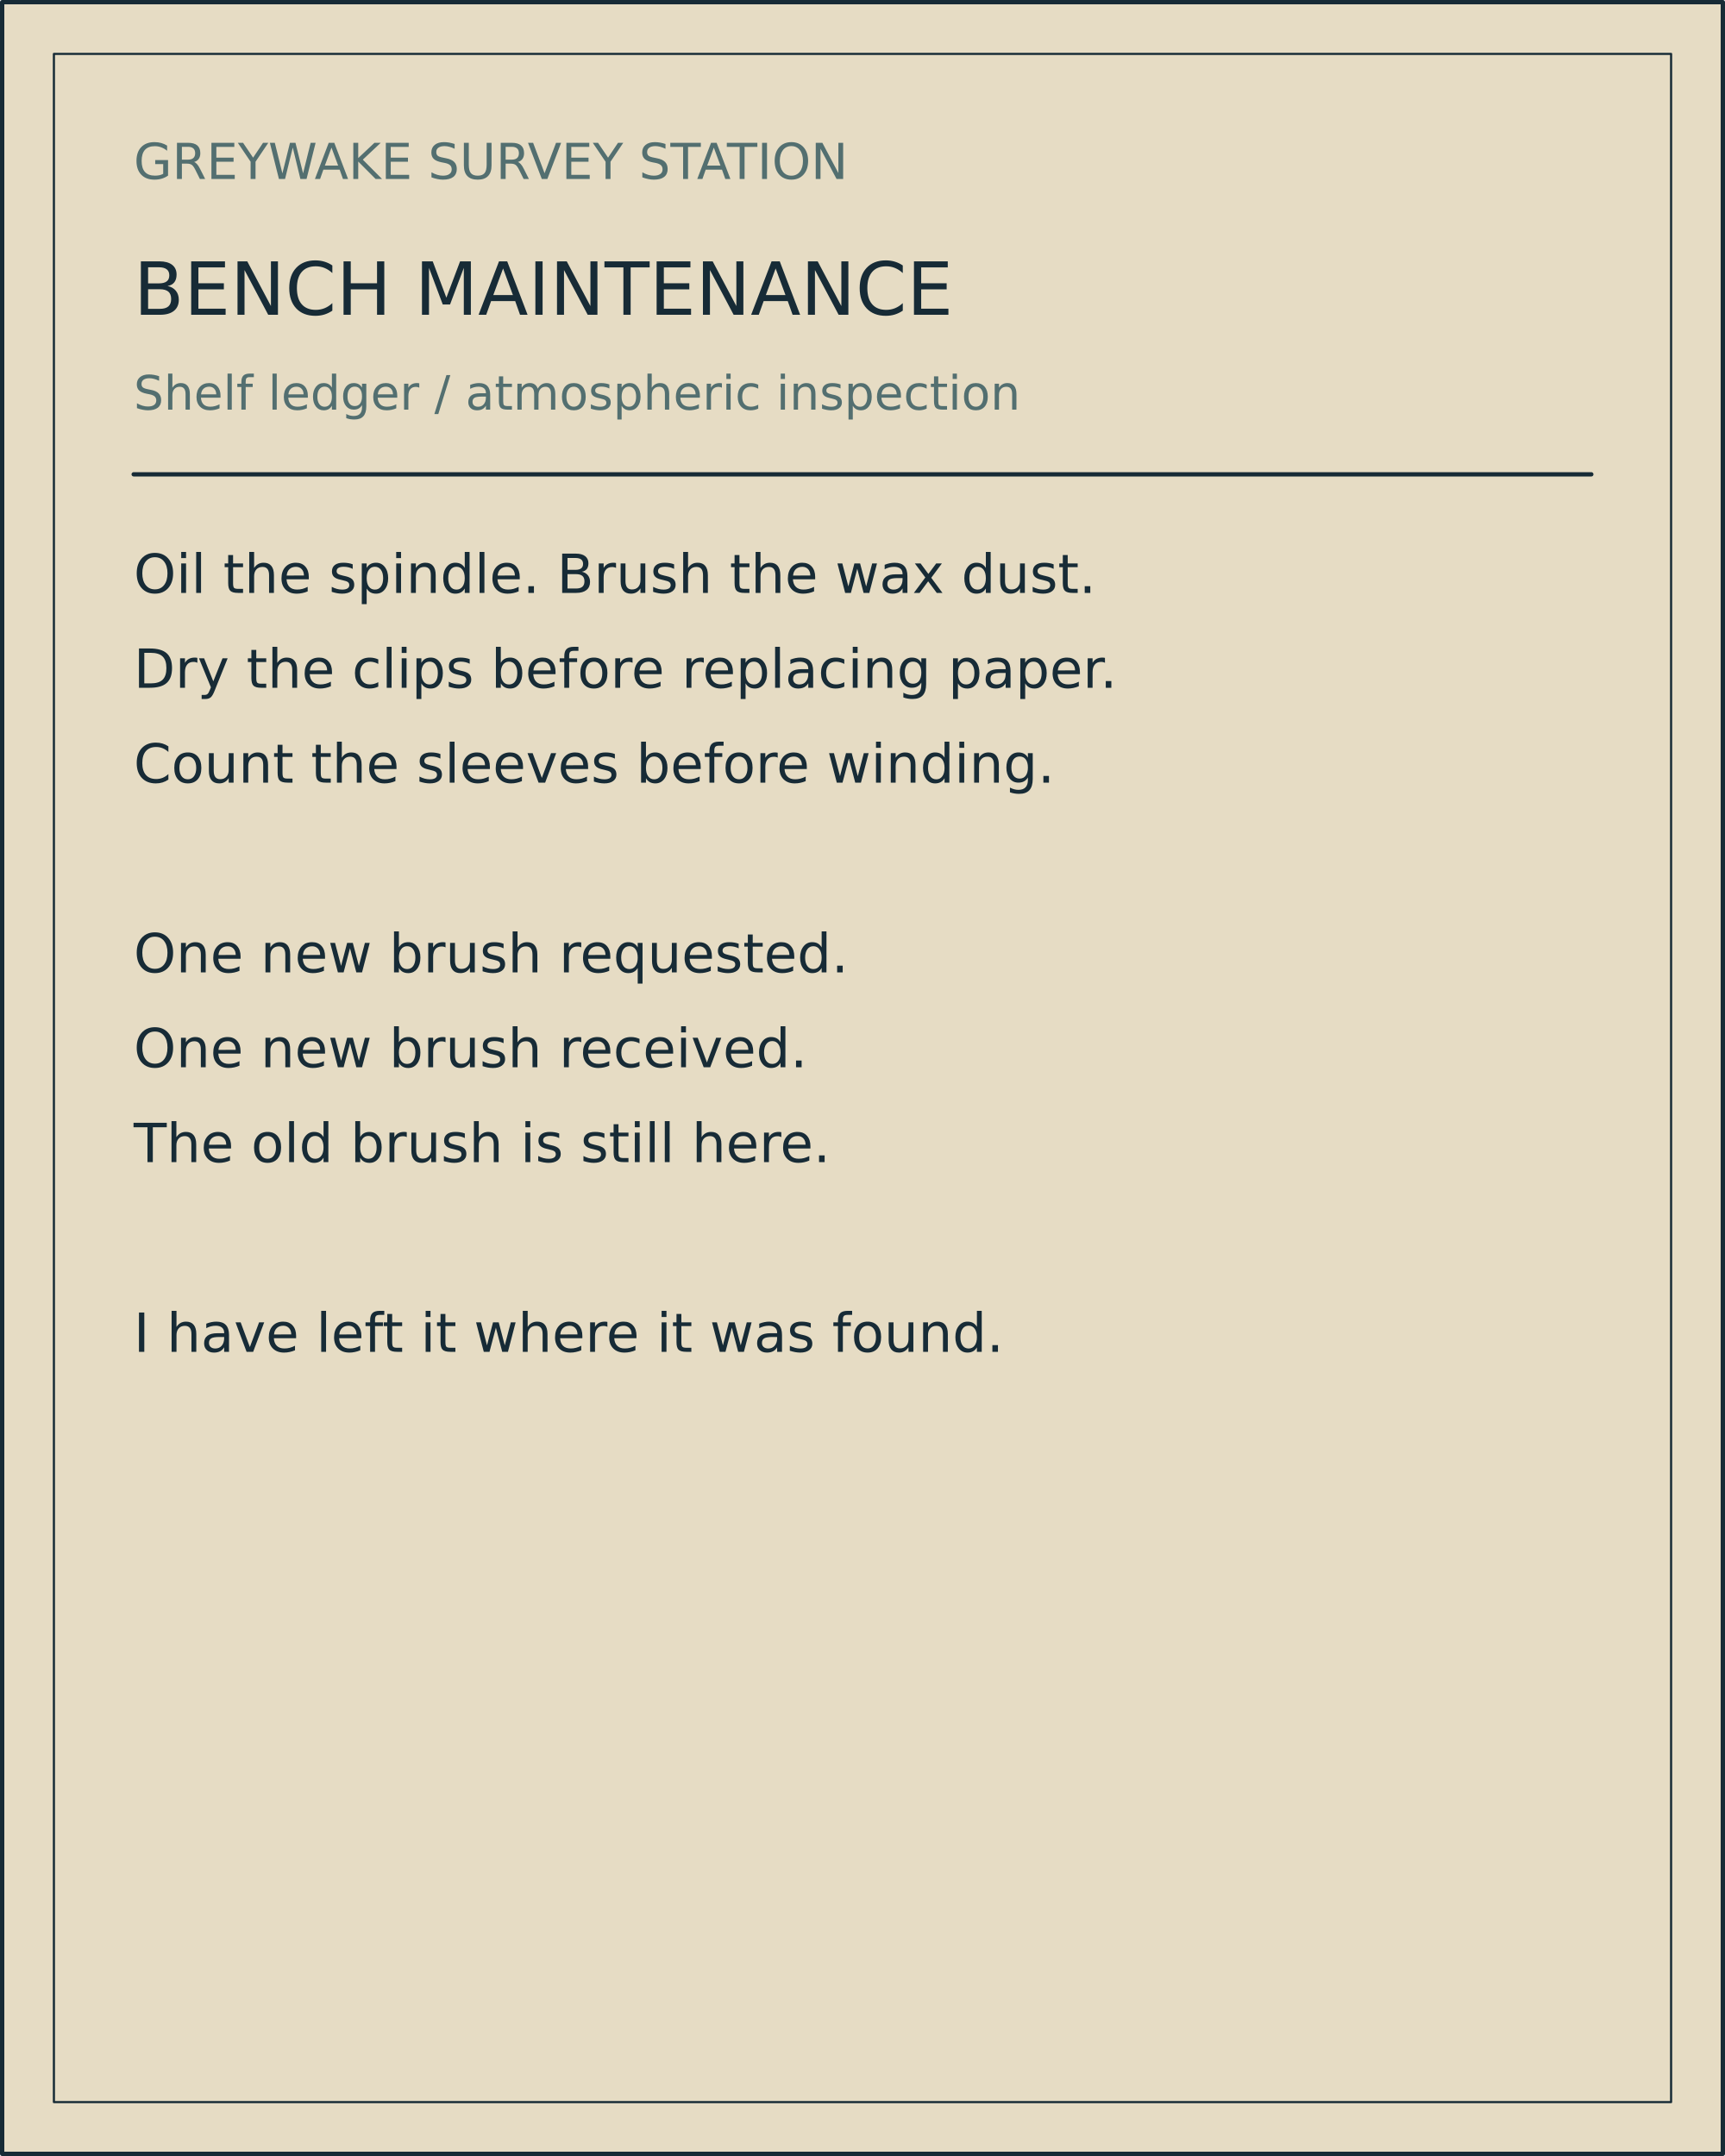
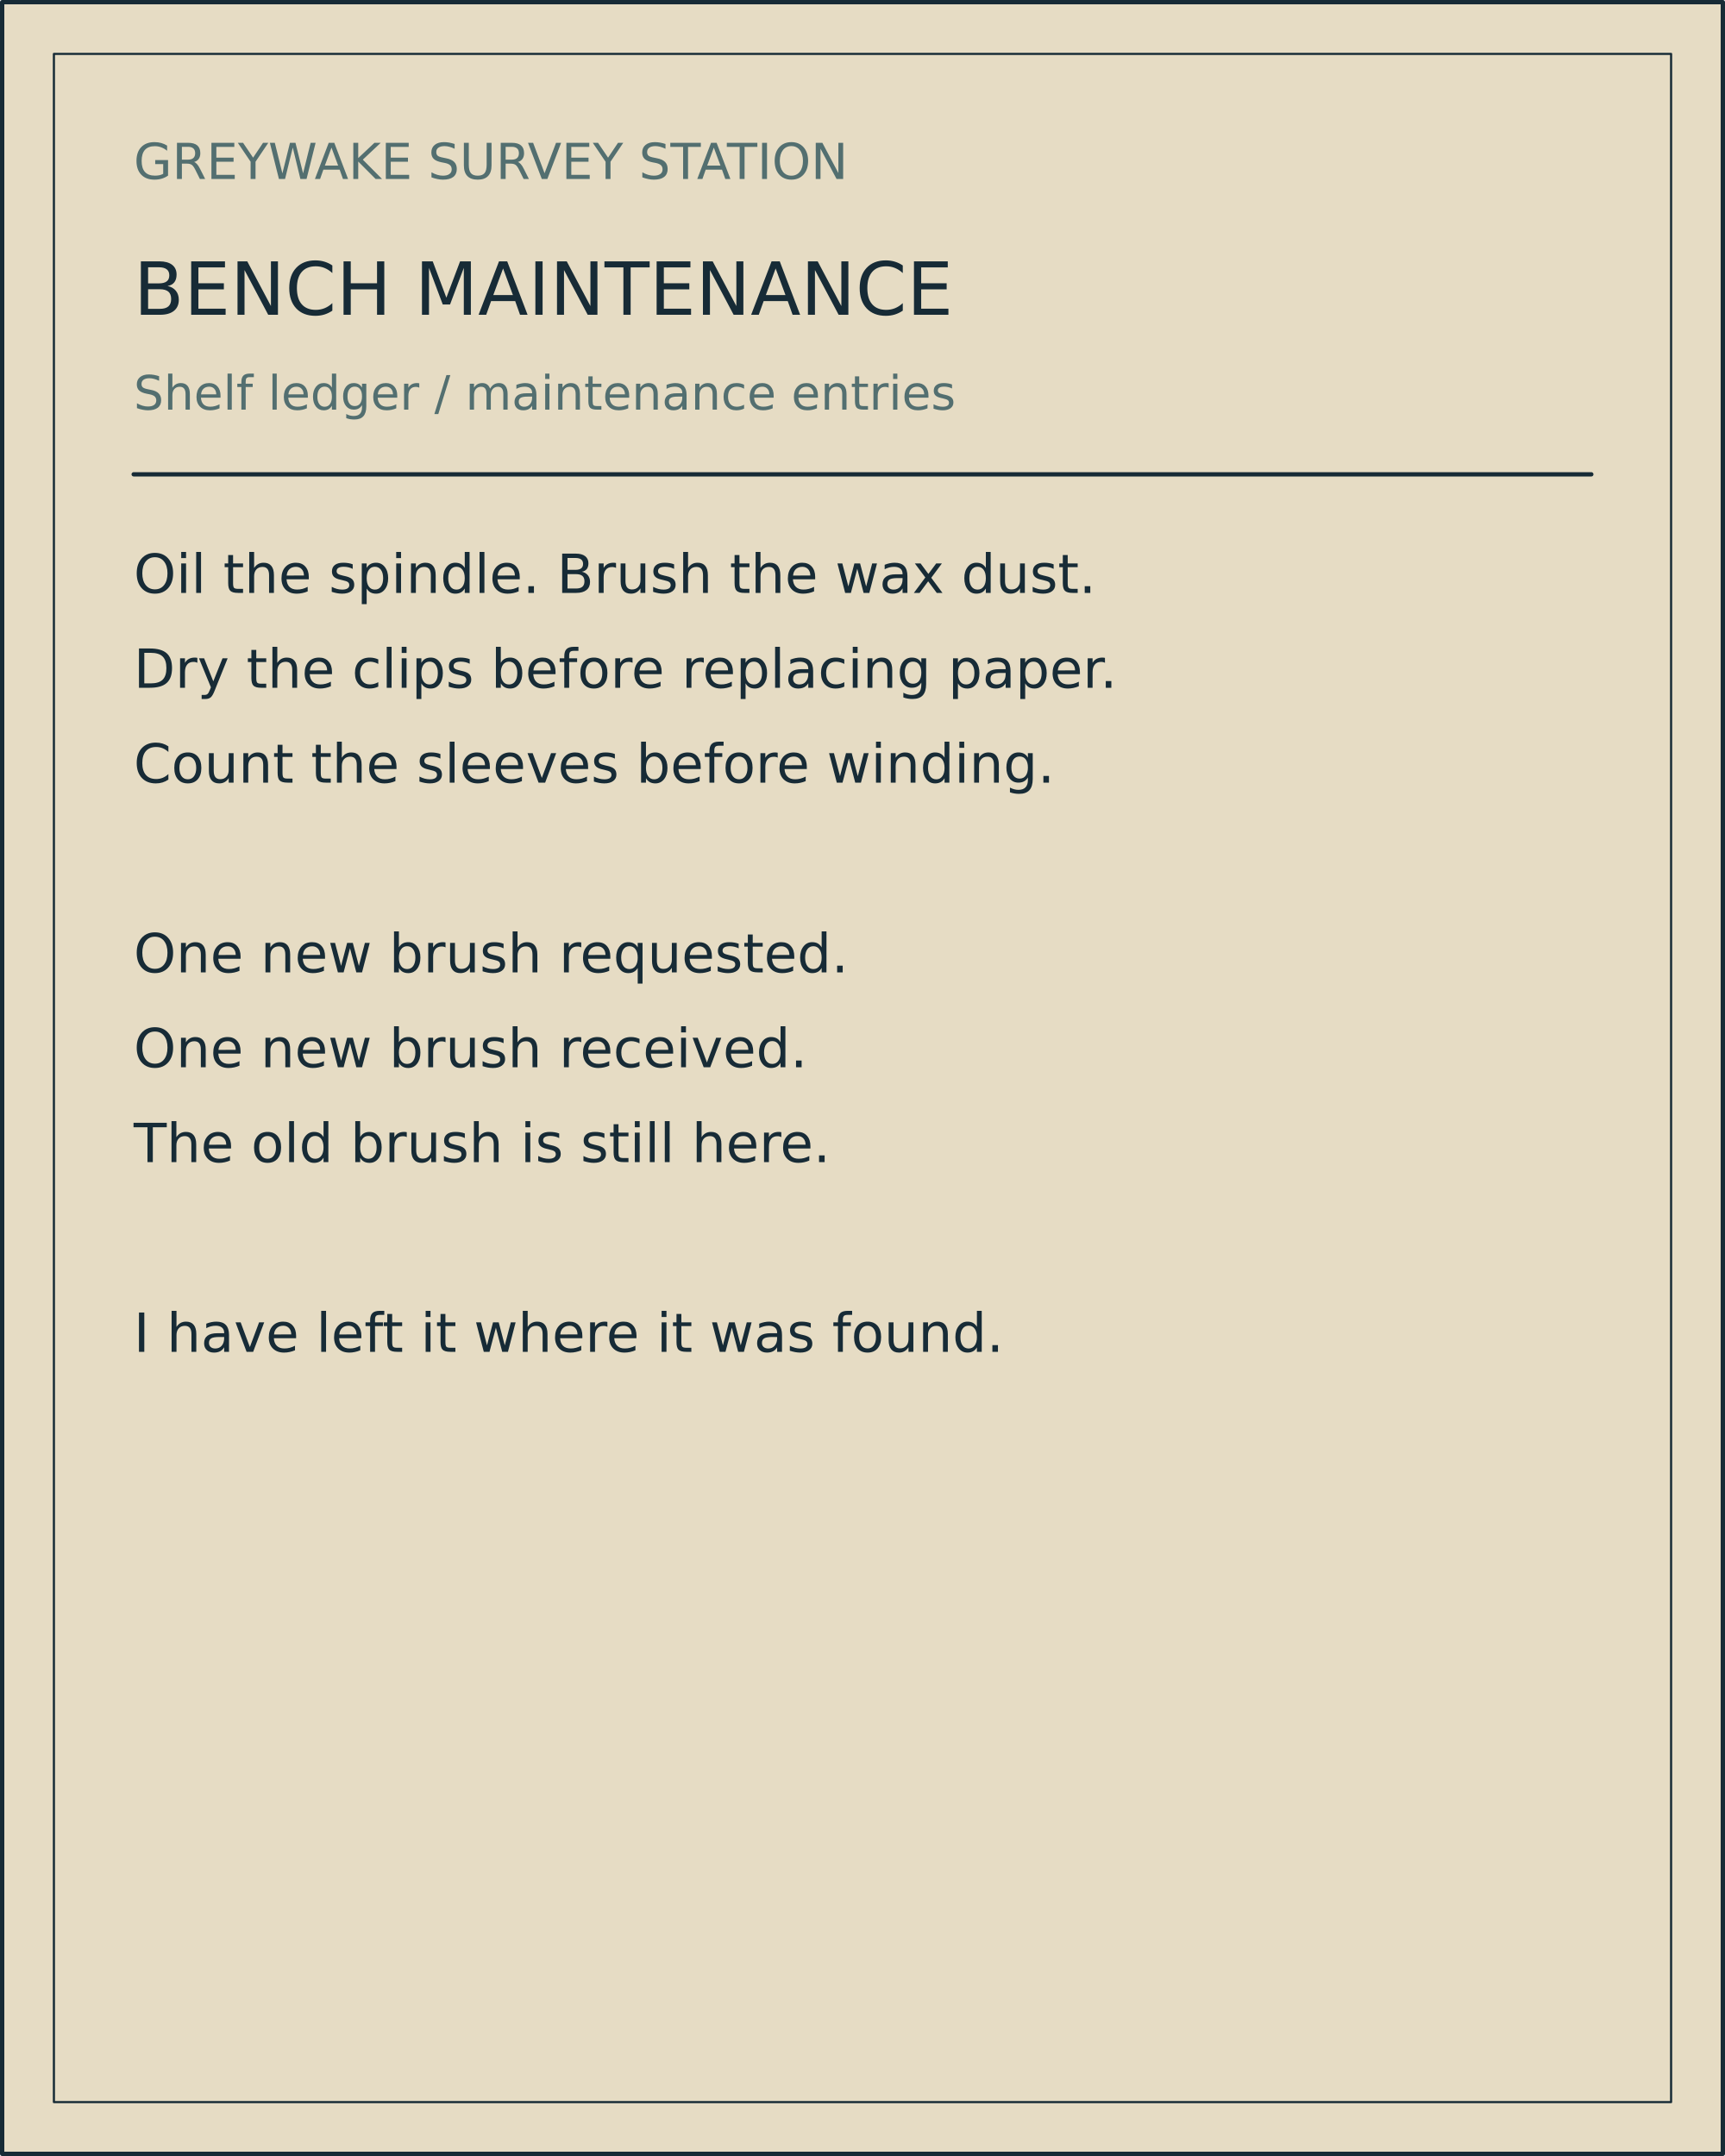
<svg xmlns="http://www.w3.org/2000/svg" width="800" height="1000" viewBox="0 0 800 1000">
  <g stroke-linejoin="round" stroke-linecap="round">
    <rect x="1" y="1" width="798" height="998" rx="0" fill="#e6dcc4" stroke="#172b36" stroke-width="2" />
    <rect x="25" y="25" width="750" height="950" rx="0" fill="none" stroke="#172b36" stroke-width="1" />
    <text x="62" y="83" font-family="DejaVu Sans" font-size="23" fill="#536f70" text-anchor="start">GREYWAKE SURVEY STATION</text>
    <text x="62" y="146" font-family="DejaVu Sans" font-size="34" fill="#172b36" text-anchor="start">BENCH MAINTENANCE</text>
-     <text x="62" y="190" font-family="DejaVu Sans" font-size="22" fill="#536f70" text-anchor="start">Shelf ledger / atmospheric inspection</text>
+     <text x="62" y="190" font-family="DejaVu Sans" font-size="22" fill="#536f70" text-anchor="start">Shelf ledger / maintenance entries</text>
    <path d="M62 220 L738 220" fill="none" stroke="#172b36" stroke-width="2" />
    <text x="62" y="275" font-family="DejaVu Sans" font-size="25" fill="#172b36" text-anchor="start">Oil the spindle. Brush the wax dust.</text>
    <text x="62" y="319" font-family="DejaVu Sans" font-size="25" fill="#172b36" text-anchor="start">Dry the clips before replacing paper.</text>
    <text x="62" y="363" font-family="DejaVu Sans" font-size="25" fill="#172b36" text-anchor="start">Count the sleeves before winding.</text>
    <text x="62" y="407" font-family="DejaVu Sans" font-size="25" fill="#172b36" text-anchor="start" />
    <text x="62" y="451" font-family="DejaVu Sans" font-size="25" fill="#172b36" text-anchor="start">One new brush requested.</text>
    <text x="62" y="495" font-family="DejaVu Sans" font-size="25" fill="#172b36" text-anchor="start">One new brush received.</text>
    <text x="62" y="539" font-family="DejaVu Sans" font-size="25" fill="#172b36" text-anchor="start">The old brush is still here.</text>
    <text x="62" y="583" font-family="DejaVu Sans" font-size="25" fill="#172b36" text-anchor="start" />
    <text x="62" y="627" font-family="DejaVu Sans" font-size="25" fill="#172b36" text-anchor="start">I have left it where it was found.</text>
  </g>
</svg>
